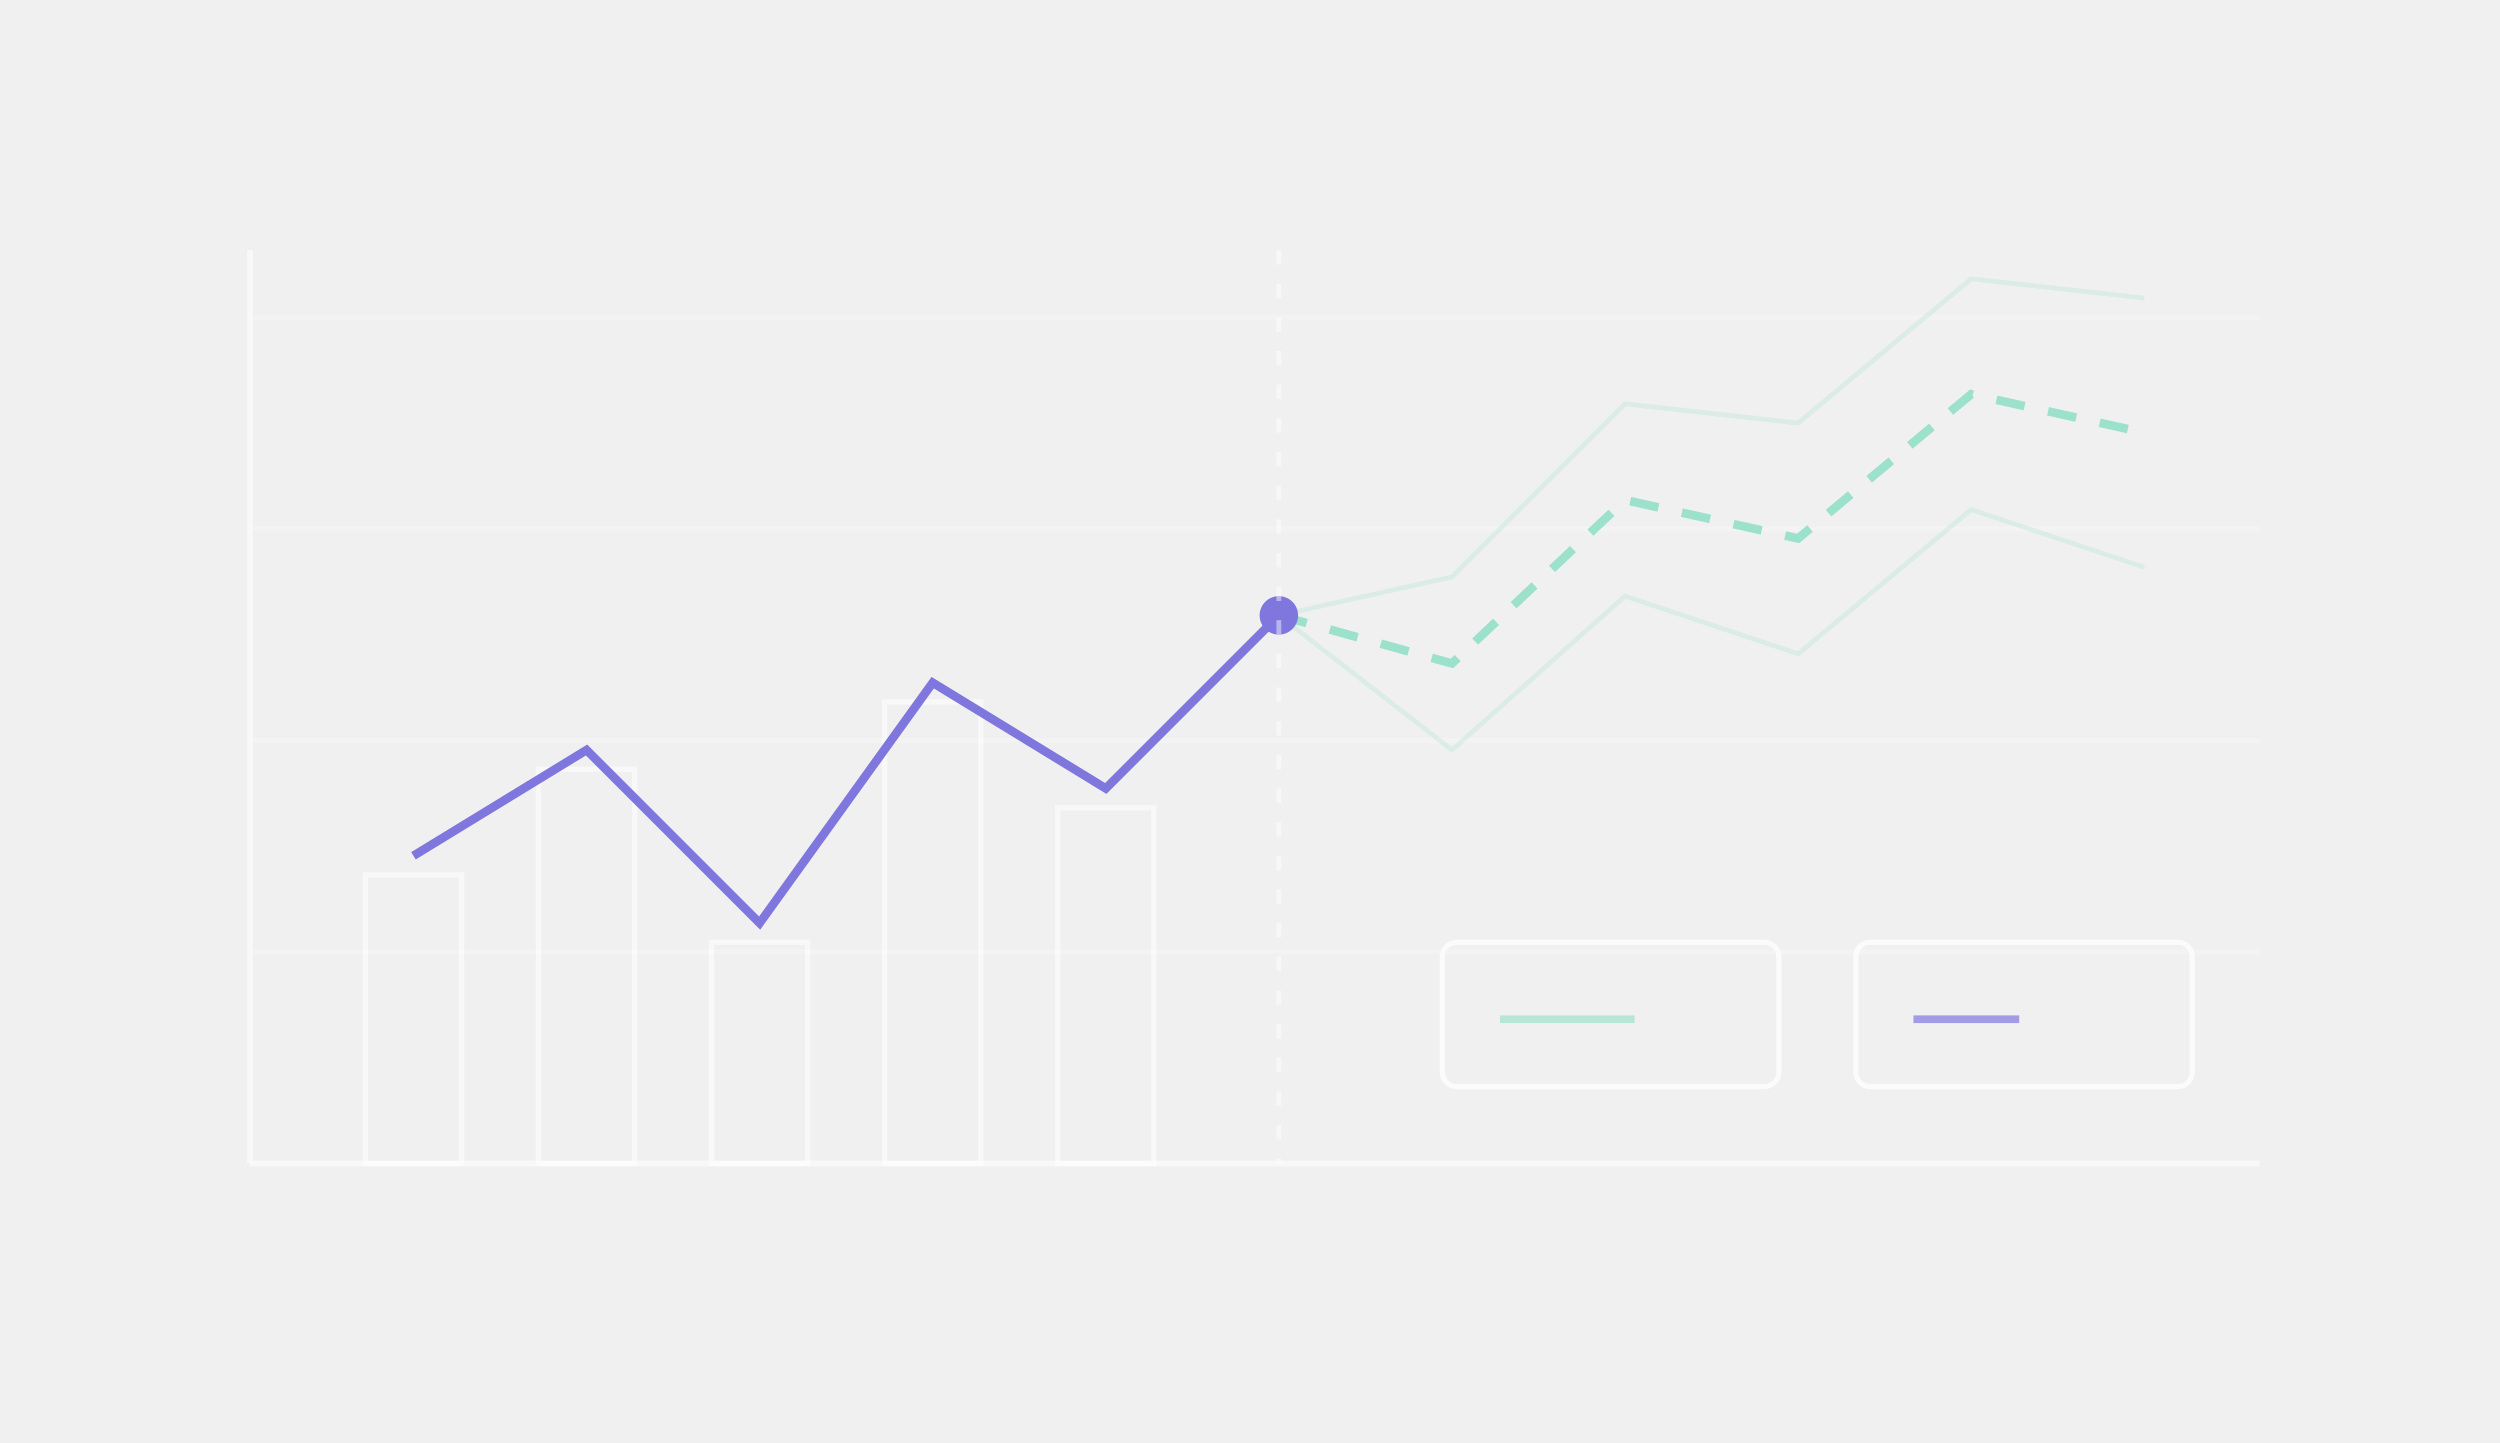
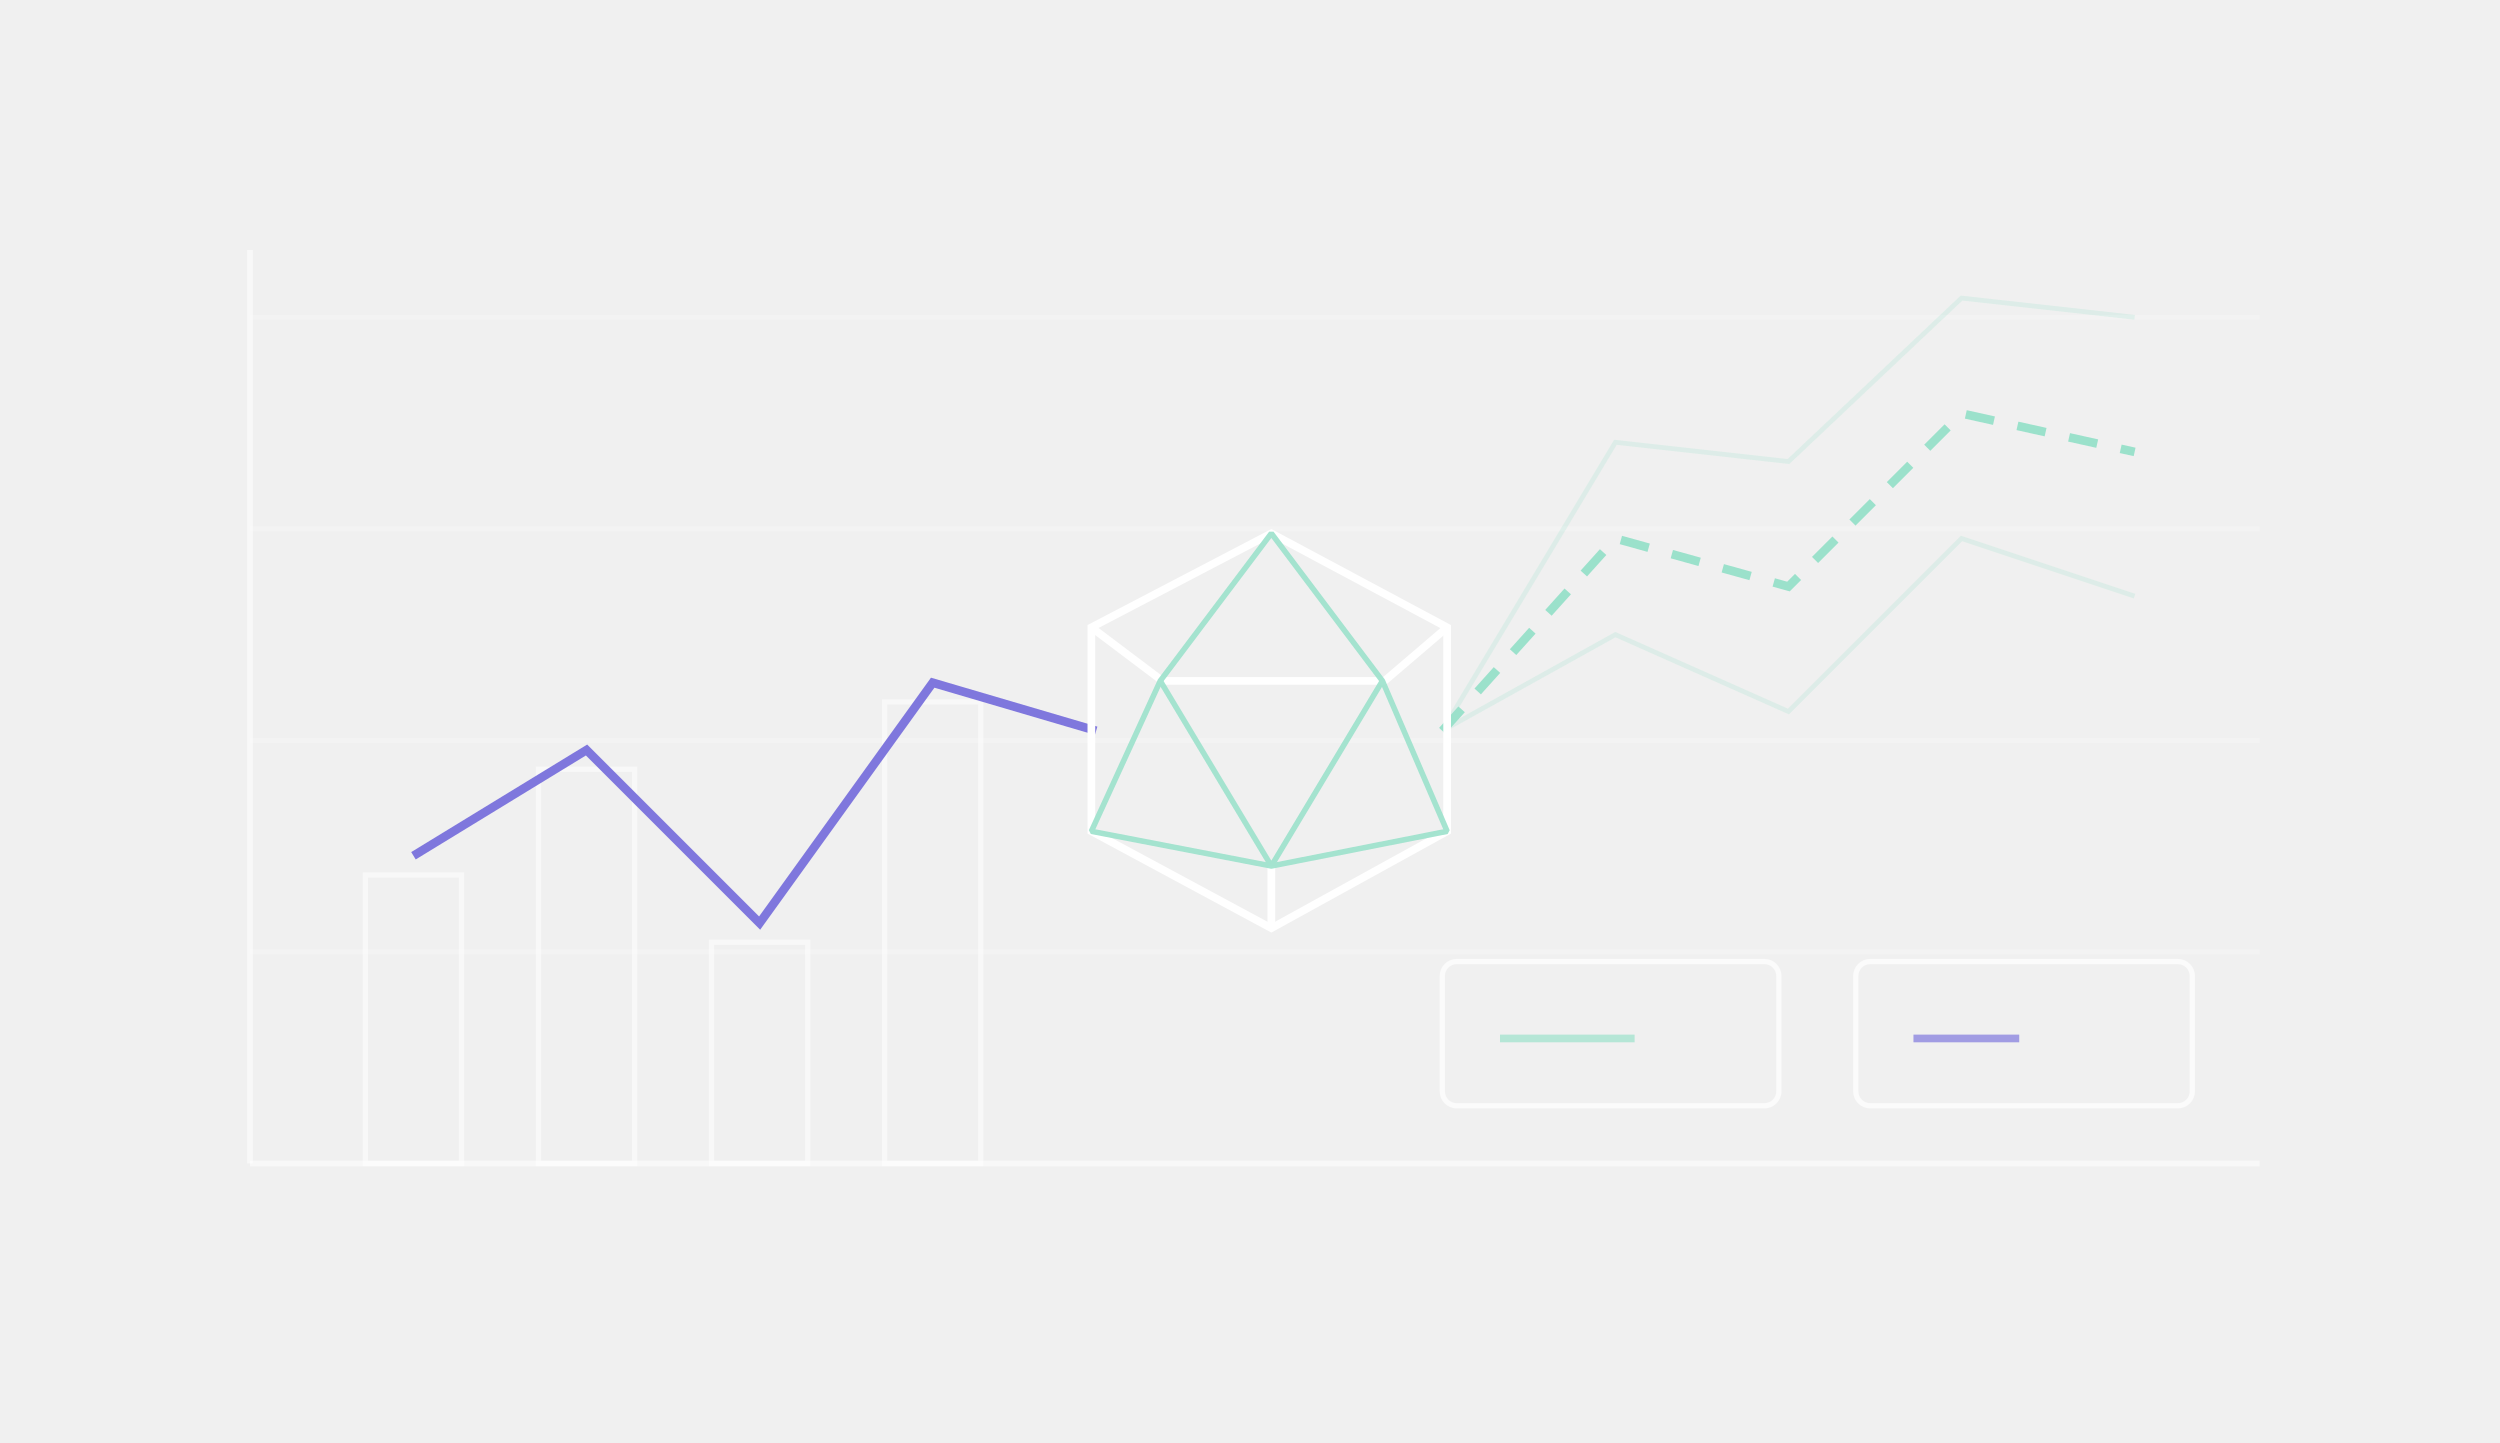
<svg xmlns="http://www.w3.org/2000/svg" viewBox="0 0 520 300" fill="none">
  <g stroke="#ffffff" stroke-width="1" opacity="0.22">
    <line x1="52" y1="66" x2="470" y2="66" />
    <line x1="52" y1="110" x2="470" y2="110" />
    <line x1="52" y1="154" x2="470" y2="154" />
    <line x1="52" y1="198" x2="470" y2="198" />
  </g>
  <line x1="52" y1="242" x2="470" y2="242" stroke="#ffffff" stroke-width="1.2" opacity="0.5" />
  <line x1="52" y1="52" x2="52" y2="242" stroke="#ffffff" stroke-width="1.2" opacity="0.5" />
-   <g fill="none" stroke="#ffffff" stroke-width="1.1" opacity="0.55">
+   <g fill="none" stroke="#ffffff" stroke-width="1.1" opacity="0.5">
    <rect x="76" y="182" width="20" height="60" />
    <rect x="112" y="160" width="20" height="82" />
    <rect x="148" y="196" width="20" height="46" />
    <rect x="184" y="146" width="20" height="96" />
-     <rect x="220" y="168" width="20" height="74" />
  </g>
-   <path d="M86 178 L122 156 L158 192 L194 142 L230 164 L266 128" stroke="#7f77dd" stroke-width="1.8" />
+   <path d="M86 178 L122 156 L158 192 L194 142 L228 152" stroke="#7f77dd" stroke-width="1.8" />
  <g stroke="#9be1cb" stroke-width="1.8" stroke-dasharray="6 5">
-     <path d="M266 128 L302 138 L338 104 L374 112 L410 82 L446 90" />
+     <path d="M300 152 L336 112 L372 122 L408 86 L444 94" />
  </g>
-   <g opacity="0.25" stroke="#9be1cb" stroke-width="1">
-     <path d="M266 128 L302 120 L338 84 L374 88 L410 58 L446 62" />
-     <path d="M266 128 L302 156 L338 124 L374 136 L410 106 L446 118" />
+   <g opacity="0.22" stroke="#9be1cb" stroke-width="1">
+     <path d="M300 152 L336 92 L372 96 L408 62 L444 66" />
+     <path d="M300 152 L336 132 L372 148 L408 112 L444 124" />
  </g>
-   <circle cx="266" cy="128" r="4" fill="#7f77dd" />
-   <line x1="266" y1="52" x2="266" y2="242" stroke="#ffffff" stroke-width="1" stroke-dasharray="3 4" opacity="0.45" />
+   <g transform="translate(225.80 109.58) scale(1.2033)" fill="none">
+     <g stroke="#ffffff" stroke-width="1.33" stroke-miterlimit="10">
+       <polygon points="32.11 69.38 1 52.63 1 17.38 32.11 1.13 62.5 17.38 62.5 52.63" />
+       <polyline points="1 17.38 13.27 26.63 51.68 26.63 62.5 17.38" />
+       <line x1="32.11" y1="69.38" x2="32.11" y2="58.63" />
+     </g>
+     <g stroke="#9be1cb" stroke-width="0.956" stroke-linejoin="bevel" opacity="0.9">
+       <polygon points="62.5 52.63 51.31 26.63 32.11 1.13 12.91 26.63 1 52.63 32.11 58.63" />
+       <polyline points="51.31 26.63 32.11 58.63 12.91 26.63" />
+     </g>
+   </g>
  <g stroke="#ffffff" stroke-width="1.1" opacity="0.7">
-     <rect x="300" y="196" width="70" height="30" rx="3" />
-     <line x1="312" y1="212" x2="340" y2="212" stroke="#9be1cb" stroke-width="1.6" />
-     <rect x="386" y="196" width="70" height="30" rx="3" />
-     <line x1="398" y1="212" x2="420" y2="212" stroke="#7f77dd" stroke-width="1.6" />
+     <rect x="300" y="200" width="70" height="30" rx="3" />
+     <line x1="312" y1="216" x2="340" y2="216" stroke="#9be1cb" stroke-width="1.6" />
+     <rect x="386" y="200" width="70" height="30" rx="3" />
+     <line x1="398" y1="216" x2="420" y2="216" stroke="#7f77dd" stroke-width="1.6" />
  </g>
</svg>
